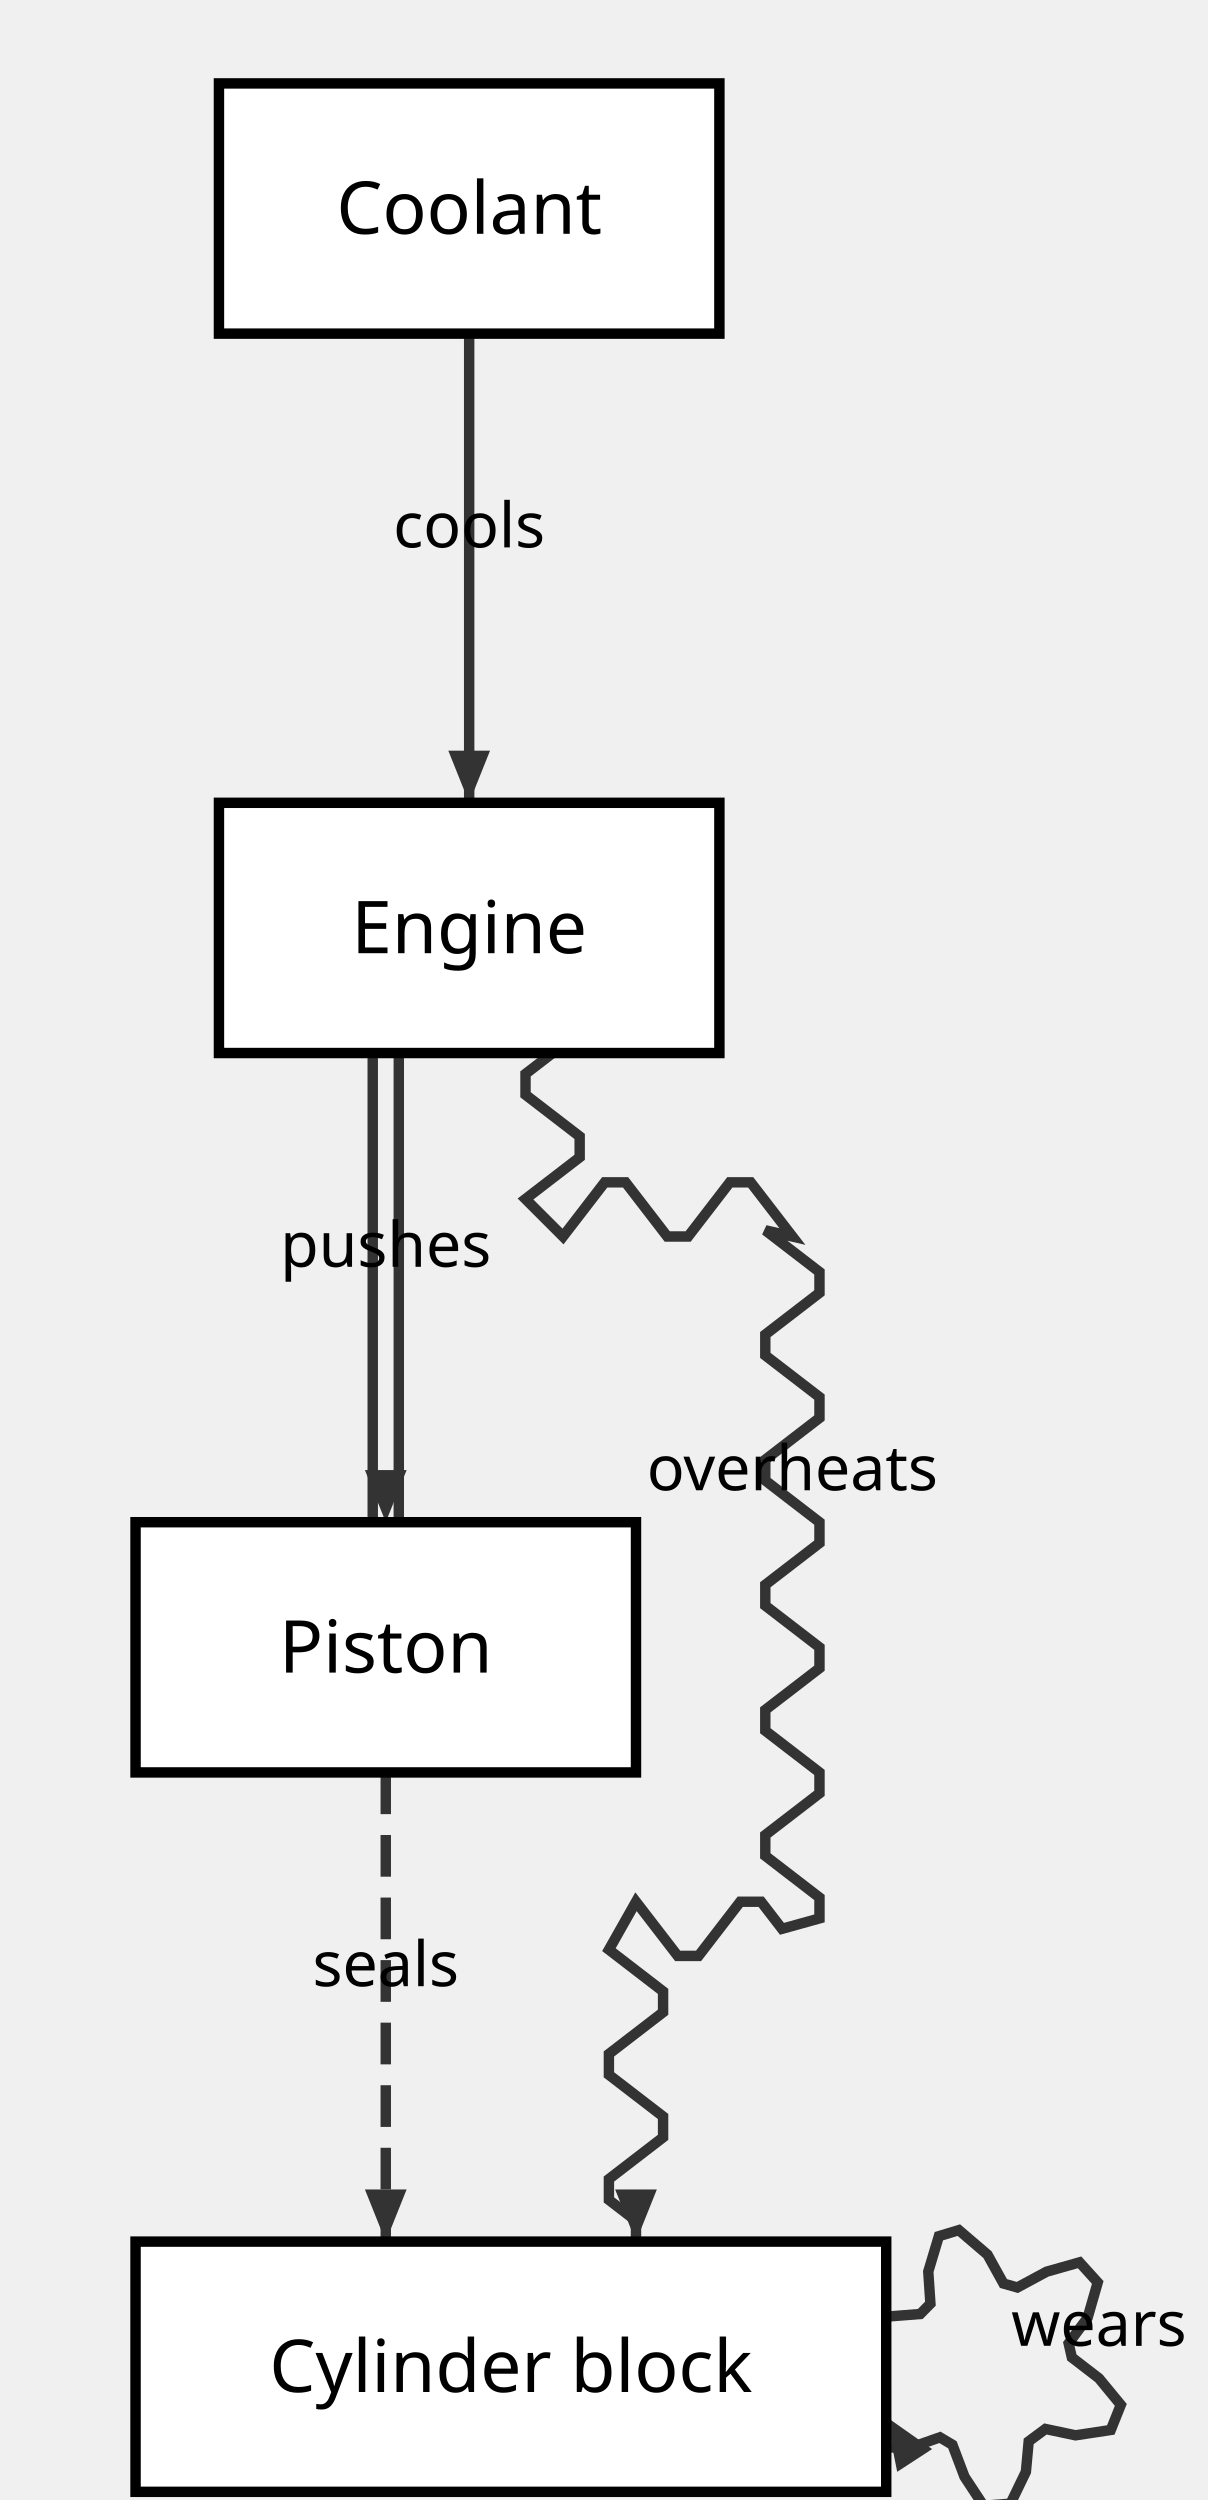
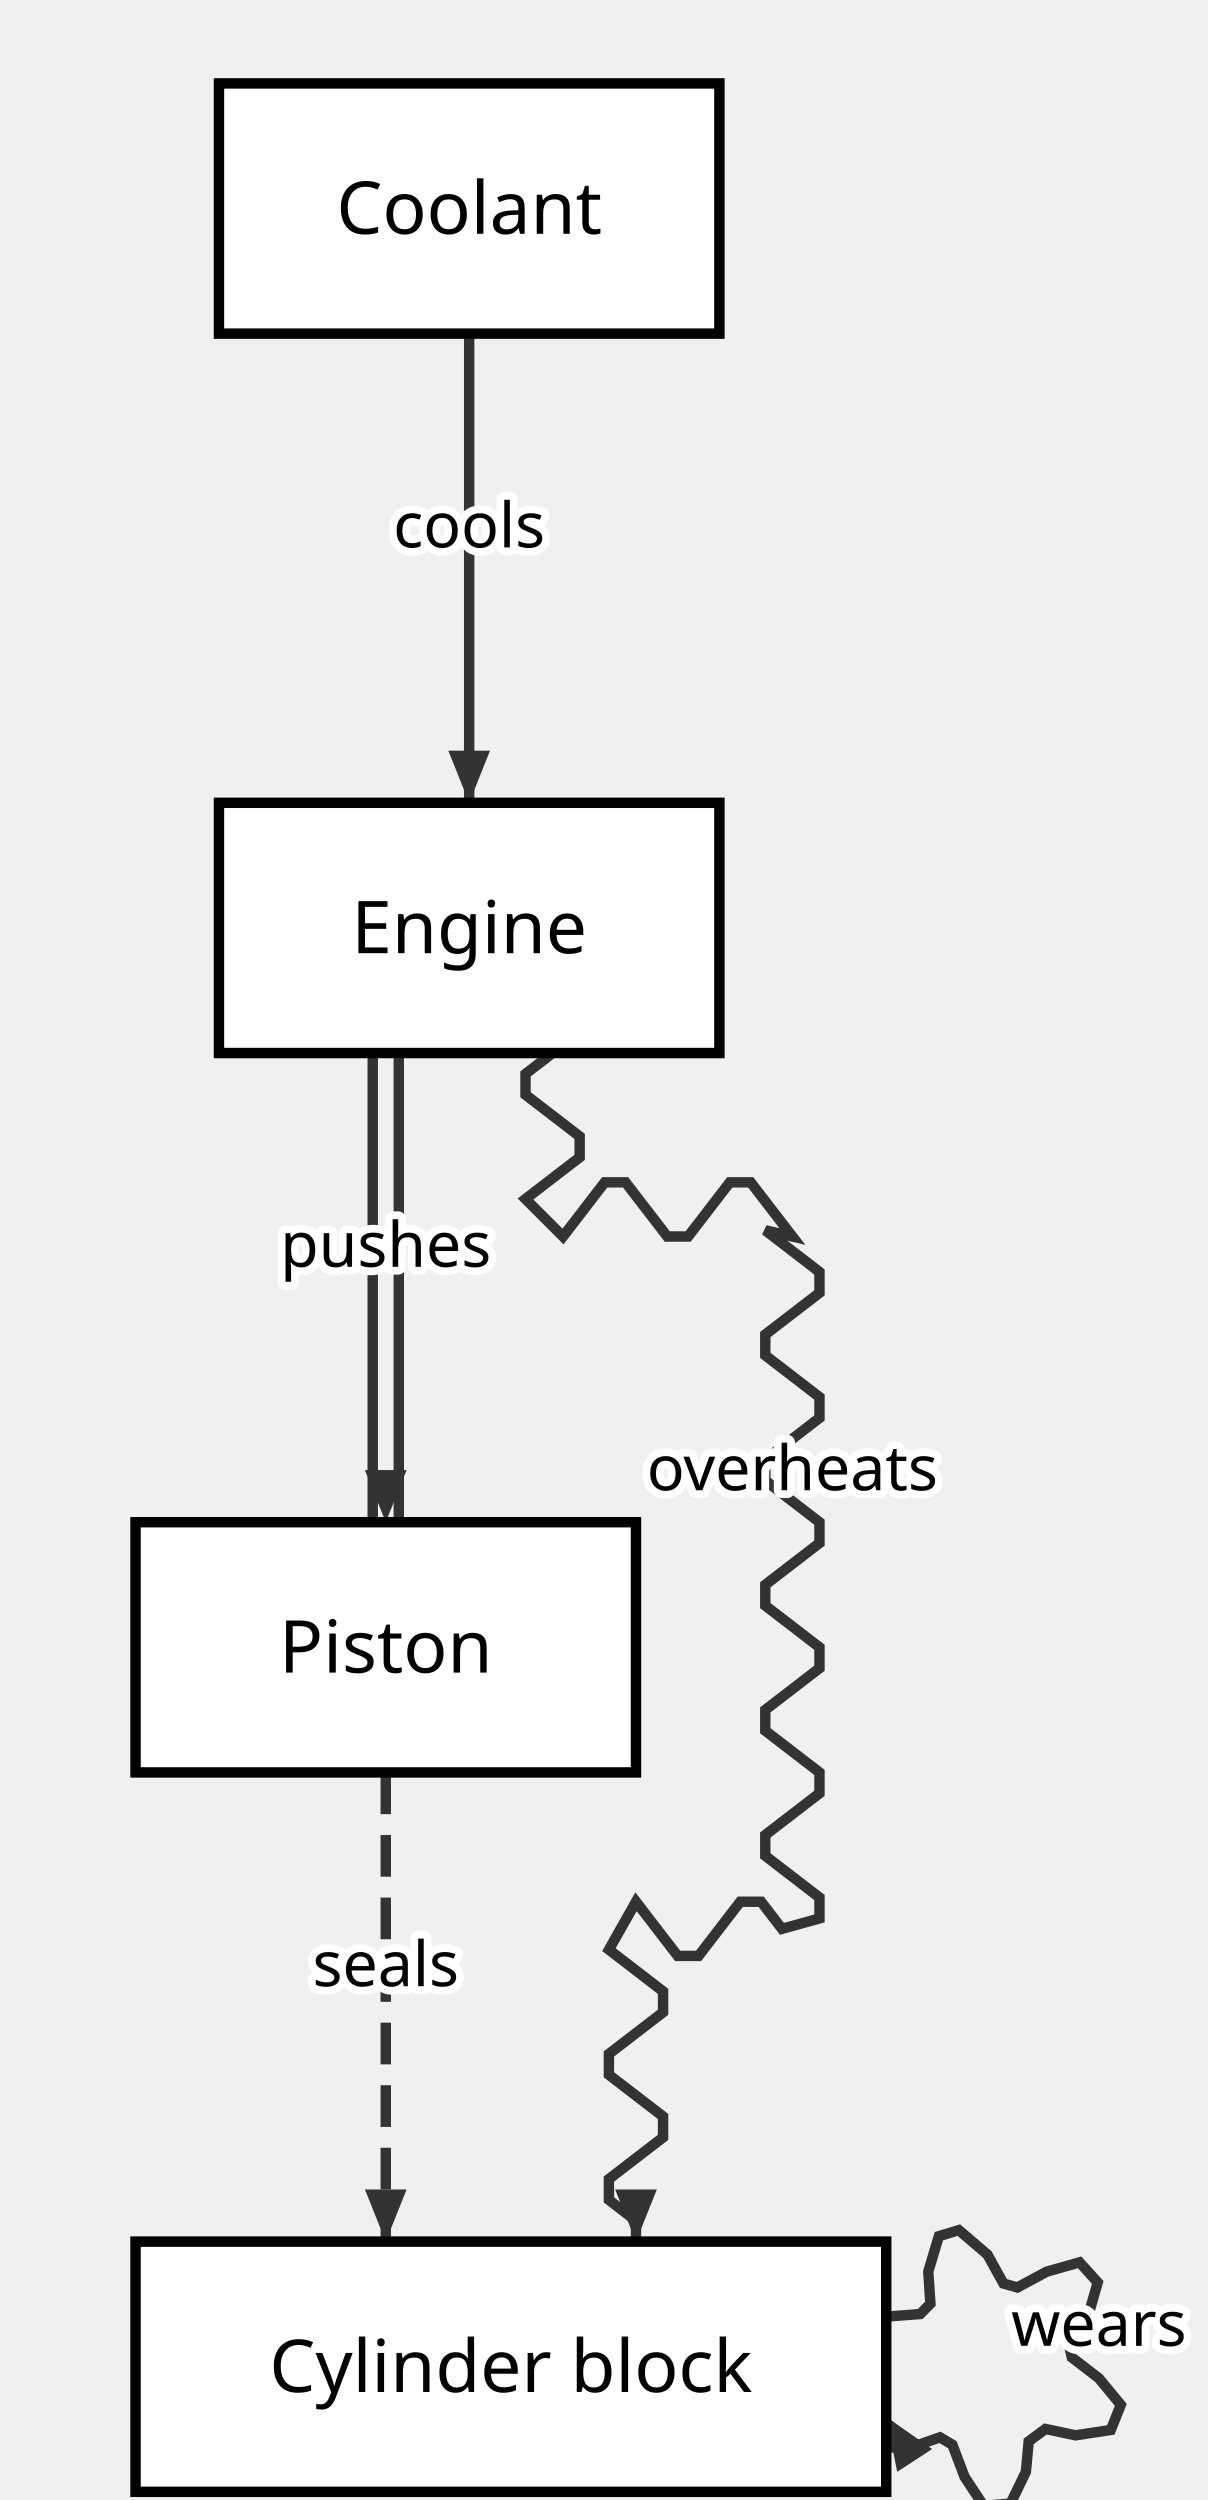
<svg xmlns="http://www.w3.org/2000/svg" viewBox="0 0 231.596 479.567" width="231.596" height="479.567">
  <path d="M 90.0 64.0 L 90.0 154.0" fill="none" stroke="#333333" stroke-width="2.0" />
  <polygon points="90.0,154.0 86.0,144.0 94.0,144.0" fill="#333333" />
-   <text x="90.0" y="105.0" text-anchor="middle" font-family="sans-serif" font-size="12.0">cools</text>
+   <text x="90.0" y="105.0" text-anchor="middle" font-family="sans-serif" font-size="12.0" fill="#000000" stroke="#ffffff" stroke-width="3.0" stroke-linejoin="round" paint-order="stroke">cools</text>
  <path d="M 106.0 202.0 L 100.804 206.0 L 100.804 210.0 L 106.0 214.0 L 111.196 218.0 L 111.196 222.0 L 106.0 226.0 L 100.804 230.0 L 108.0 237.196 L 112.0 232.0 L 116.0 226.804 L 120.0 226.804 L 124.0 232.0 L 128.0 237.196 L 132.0 237.196 L 136.0 232.0 L 140.0 226.804 L 144.0 226.804 L 148.0 232.0 L 152.0 237.196 L 146.804 236.0 L 152 240.0 L 157.196 244.0 L 157.196 248.0 L 152.0 252.0 L 146.804 256.0 L 146.804 260.0 L 152.0 264.0 L 157.196 268.0 L 157.196 272.0 L 152 276.0 L 146.804 280.0 L 146.804 284.0 L 152 288.0 L 157.196 292.0 L 157.196 296.0 L 152.0 300.0 L 146.804 304.0 L 146.804 308.0 L 152 312.0 L 157.196 316.0 L 157.196 320.0 L 152 324.0 L 146.804 328.0 L 146.804 332.0 L 152.0 336.0 L 157.196 340.0 L 157.196 344.0 L 152 348.0 L 146.804 352.0 L 146.804 356.0 L 152 360.0 L 157.196 364.0 L 157.196 368.0 L 150.0 370.0 L 146.0 364.804 L 142.0 364.804 L 138.0 370.0 L 134.0 375.196 L 130.0 375.196 L 126.0 370 L 122.0 364.804 L 116.804 374.0 L 122 378.0 L 127.196 382.0 L 127.196 386.0 L 122 390.0 L 116.804 394.0 L 116.804 398.0 L 122 402.0 L 127.196 406.0 L 127.196 410.0 L 122.0 414.0 L 116.804 418.0 L 116.804 422.0 L 122 426.0 L 122.0 430.0" fill="none" stroke="#333333" stroke-width="2.0" />
  <polygon points="122.0,430.0 118.0,420.0 126.0,420.0" fill="#333333" />
-   <text x="152.0" y="285.867" text-anchor="middle" font-family="sans-serif" font-size="12.0">overheats</text>
+   <text x="152.0" y="285.867" text-anchor="middle" font-family="sans-serif" font-size="12.0" fill="#000000" stroke="#ffffff" stroke-width="3.0" stroke-linejoin="round" paint-order="stroke">overheats</text>
  <path d="M 74.0 340.0 L 74.0 430.0" fill="none" stroke="#333333" stroke-width="2.0" stroke-dasharray="8 4" />
  <polygon points="74.0,430.0 70.0,420.0 78.0,420.0" fill="#333333" />
-   <text x="74.0" y="381.0" text-anchor="middle" font-family="sans-serif" font-size="12.0">seals</text>
+   <text x="74.0" y="381.0" text-anchor="middle" font-family="sans-serif" font-size="12.0" fill="#000000" stroke="#ffffff" stroke-width="3.0" stroke-linejoin="round" paint-order="stroke">seals</text>
  <path d="M 71.5 202.0 L 71.5 292.0" fill="none" stroke="#333333" stroke-width="2.0" />
  <path d="M 76.5 202.0 L 76.5 292.0" fill="none" stroke="#333333" stroke-width="2.0" />
  <polygon points="74.0,292.0 70.0,282.0 78.0,282.0" fill="#333333" />
-   <text x="74.0" y="243.0" text-anchor="middle" font-family="sans-serif" font-size="12.0">pushes</text>
+   <text x="74.0" y="243.0" text-anchor="middle" font-family="sans-serif" font-size="12.0" fill="#000000" stroke="#ffffff" stroke-width="3.0" stroke-linejoin="round" paint-order="stroke">pushes</text>
  <path d="M 170.0 444.4 L 176.537 443.883 L 178.479 441.903 L 178.067 435.744 L 180.103 428.956 L 183.931 427.796 L 189.427 432.502 L 192.493 438.045 L 195.152 438.799 L 200.78 435.768 L 207.089 433.978 L 210.575 437.834 L 208.634 444.596 L 204.992 449.51 L 205.607 452.221 L 210.803 456.221 L 215.002 461.321 L 213.077 466.134 L 206.315 467.159 L 200.543 465.939 L 197.33 468.322 L 196.795 474.15 L 193.837 480.269 L 188.669 480.658 L 185.016 475.104 L 182.695 468.971 L 180.301 467.544 L 174.577 469.558 L 167.587 469.417 L 170.0 463.6" fill="none" stroke="#333333" stroke-width="2.0" />
  <polygon points="170.0,463.6 178.808,469.798 172.104,474.163" fill="#333333" />
-   <text x="210.803" y="450.0" text-anchor="middle" font-family="sans-serif" font-size="12.0">wears</text>
+   <text x="210.803" y="450.0" text-anchor="middle" font-family="sans-serif" font-size="12.0" fill="#000000" stroke="#ffffff" stroke-width="3.0" stroke-linejoin="round" paint-order="stroke">wears</text>
  <rect x="42.0" y="154.0" width="96.0" height="48.0" fill="#ffffff" stroke="#000000" stroke-width="2.0" />
  <text x="90.0" y="178.0" text-anchor="middle" dominant-baseline="middle" font-family="sans-serif" font-size="14.0">Engine</text>
  <rect x="42.0" y="16.0" width="96.0" height="48.0" fill="#ffffff" stroke="#000000" stroke-width="2.0" />
  <text x="90.0" y="40.0" text-anchor="middle" dominant-baseline="middle" font-family="sans-serif" font-size="14.0">Coolant</text>
  <rect x="26.0" y="430.0" width="144.0" height="48.0" fill="#ffffff" stroke="#000000" stroke-width="2.0" />
  <text x="98.0" y="454.0" text-anchor="middle" dominant-baseline="middle" font-family="sans-serif" font-size="14.0">Cylinder block</text>
  <rect x="26.0" y="292.0" width="96.0" height="48.0" fill="#ffffff" stroke="#000000" stroke-width="2.0" />
  <text x="74.0" y="316.0" text-anchor="middle" dominant-baseline="middle" font-family="sans-serif" font-size="14.0">Piston</text>
</svg>
